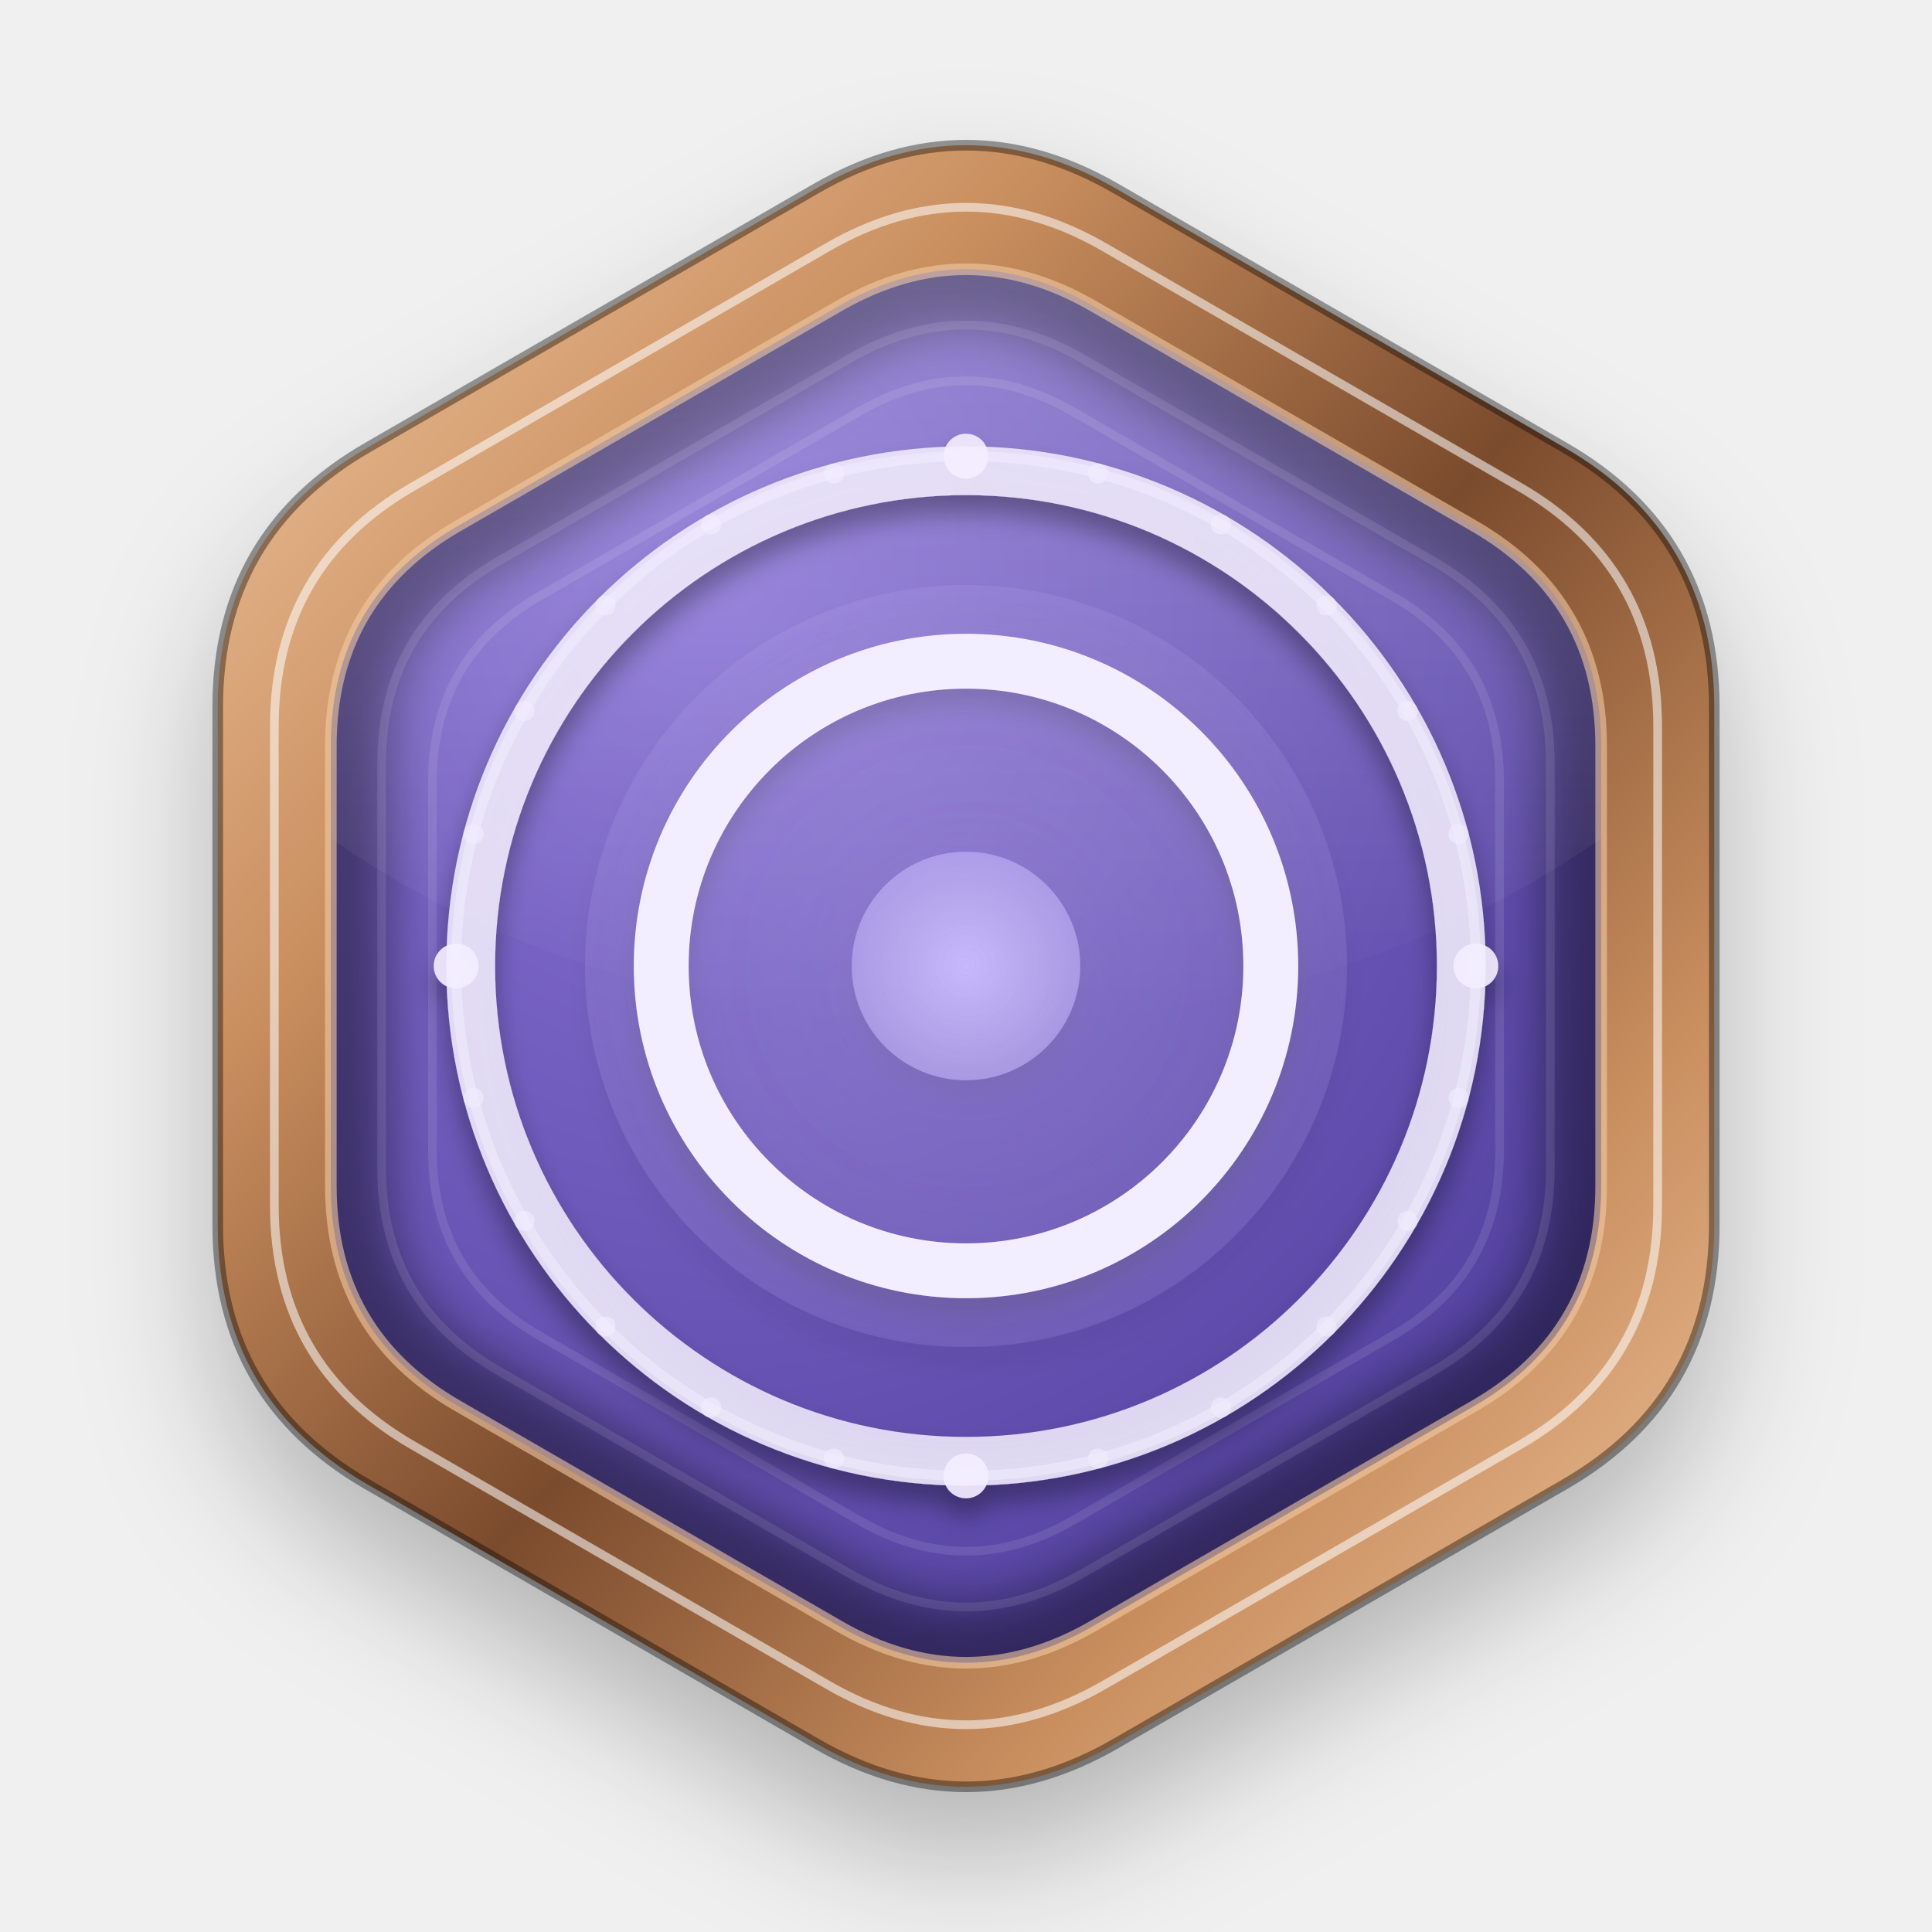
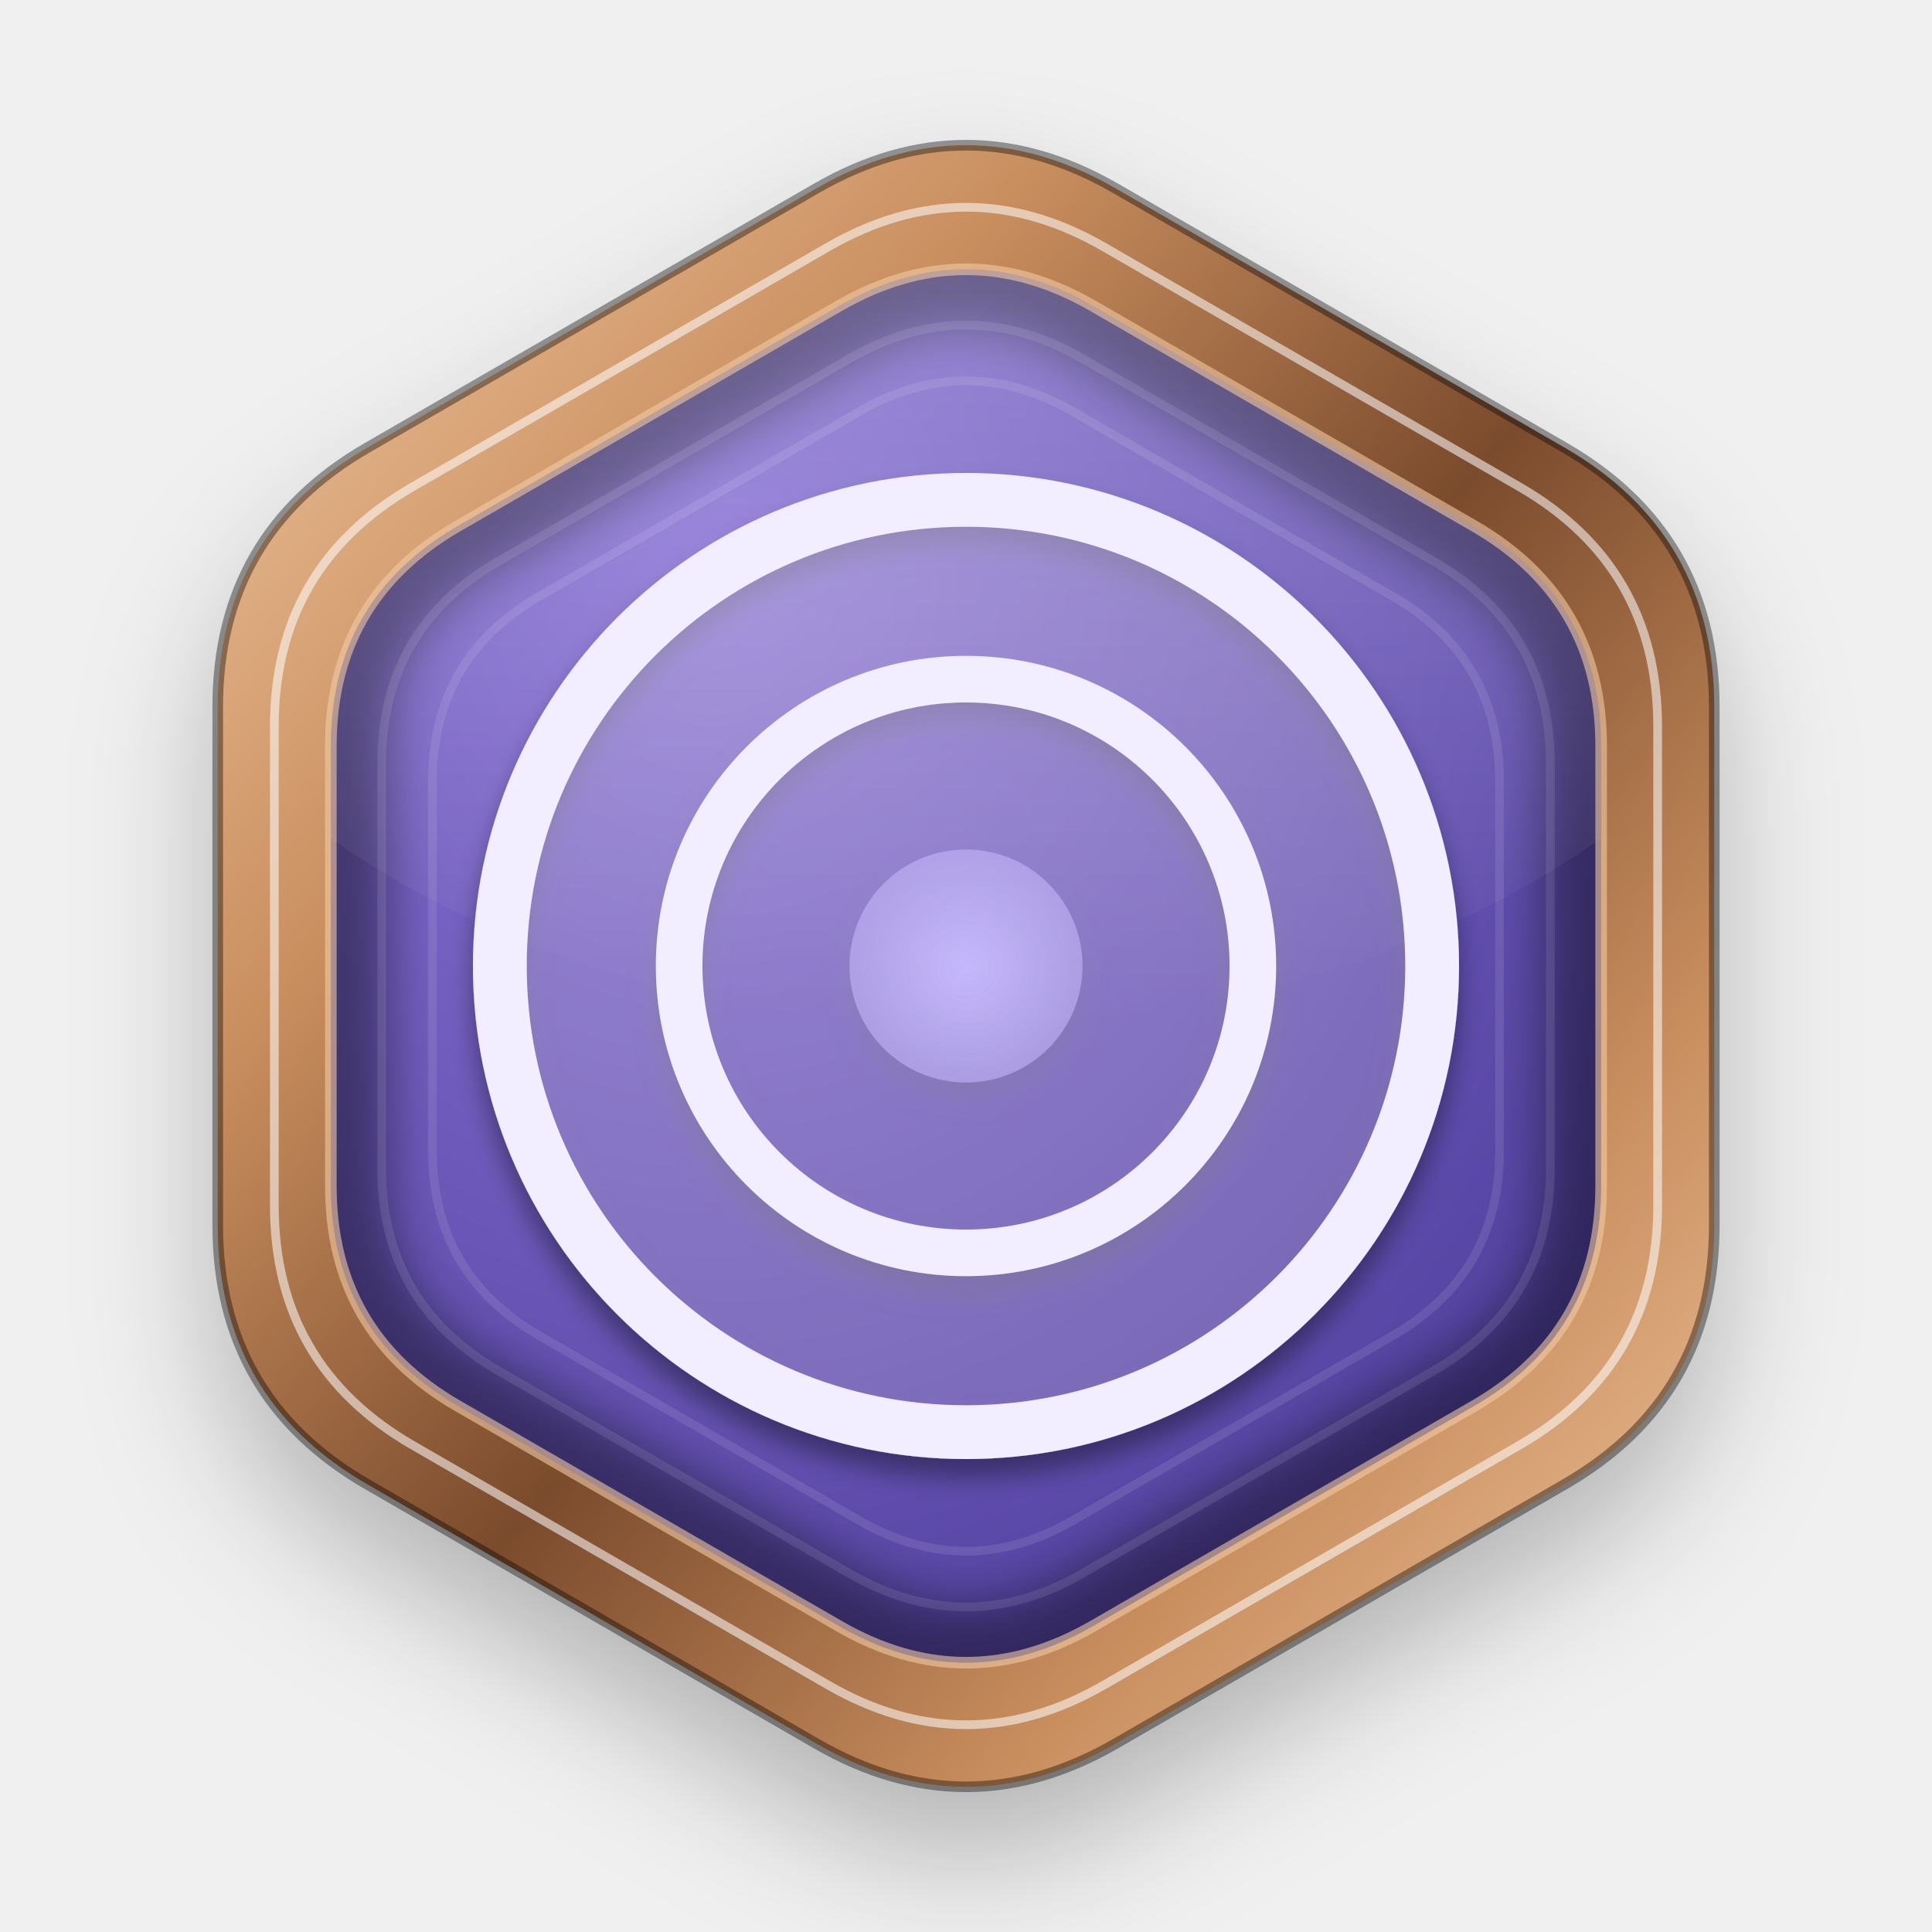
<svg xmlns="http://www.w3.org/2000/svg" viewBox="-100 -100 200 200" width="400" height="400">
  <defs>
    <filter id="blur8" x="-30%" y="-30%" width="160%" height="160%">
      <feGaussianBlur stdDeviation="7" />
    </filter>
    <filter id="blur3" x="-30%" y="-30%" width="160%" height="160%">
      <feGaussianBlur stdDeviation="2.6" />
    </filter>
    <filter id="emb" x="-20%" y="-20%" width="140%" height="140%">
      <feDropShadow dx="0" dy="1.6" stdDeviation="1.1" flood-color="#000" flood-opacity=".38" />
    </filter>
  </defs>
  <style>.mb10 .nf{fill:none} .mb10 .sf{fill:#F3EEFF;fill-opacity:.17} .mb10 .fl{fill:#F3EEFF;stroke:none} .mb10 .gl{fill:url(#b10g);stroke:none}</style>
  <defs>
    <radialGradient id="b10h" cx=".5" cy=".5" r=".5">
      <stop offset=".6" stop-color="#F3D58A" stop-opacity="0" />
      <stop offset=".82" stop-color="#F3D58A" stop-opacity=".95" />
      <stop offset="1" stop-color="#F3D58A" stop-opacity="0" />
    </radialGradient>
    <linearGradient id="b10r" x1="0" y1="0" x2="1" y2="1">
      <stop offset="0" stop-color="#F2C9A4" />
      <stop offset=".28" stop-color="#C98E5E" />
      <stop offset=".52" stop-color="#7B4B2D" />
      <stop offset=".76" stop-color="#C98E5E" />
      <stop offset="1" stop-color="#F2C9A4" />
    </linearGradient>
    <radialGradient id="b10p" cx=".3" cy=".22" r="1.15">
      <stop offset="0" stop-color="#8A74D6" />
      <stop offset="1" stop-color="#40308E" />
    </radialGradient>
    <radialGradient id="b10g" cx=".5" cy=".5" r=".5">
      <stop offset="0" stop-color="#C9BBFF" stop-opacity=".95" />
      <stop offset="1" stop-color="#C9BBFF" stop-opacity=".55" />
    </radialGradient>
    <linearGradient id="b10s" x1="0" y1="0" x2="0" y2="1">
      <stop offset="0" stop-color="#fff" stop-opacity=".34" />
      <stop offset="1" stop-color="#fff" stop-opacity="0" />
    </linearGradient>
    <clipPath id="b10c">
      <path d="M-13.15,-68.33Q0,-75.92 13.15,-68.33L52.6,-45.55Q65.75,-37.96 65.75,-22.78L65.75,22.78Q65.75,37.96 52.6,45.55L13.15,68.33Q0,75.92 -13.15,68.33L-52.6,45.55Q-65.75,37.96 -65.75,22.78L-65.75,-22.78Q-65.75,-37.96 -52.6,-45.55Z" />
    </clipPath>
  </defs>
  <path d="M-15.49,-80.5Q0,-89.44 15.49,-80.5L61.97,-53.66Q77.46,-44.72 77.46,-26.83L77.46,26.83Q77.46,44.72 61.97,53.66L15.49,80.5Q0,89.44 -15.49,80.5L-61.97,53.66Q-77.46,44.72 -77.46,26.83L-77.46,-26.83Q-77.46,-44.72 -61.97,-53.66Z" transform="translate(0 7)" fill="#000" opacity=".26" filter="url(#blur8)" />
  <path d="M-15.49,-80.5Q0,-89.44 15.49,-80.5L61.97,-53.66Q77.46,-44.72 77.46,-26.83L77.46,26.83Q77.46,44.72 61.97,53.66L15.49,80.5Q0,89.44 -15.49,80.5L-61.97,53.66Q-77.46,44.72 -77.46,26.83L-77.46,-26.83Q-77.46,-44.72 -61.97,-53.66Z" fill="url(#b10r)" />
  <path d="M-15.49,-80.5Q0,-89.44 15.49,-80.5L61.97,-53.66Q77.46,-44.72 77.46,-26.83L77.46,26.83Q77.46,44.72 61.97,53.66L15.49,80.5Q0,89.44 -15.49,80.5L-61.97,53.66Q-77.46,44.72 -77.46,26.83L-77.46,-26.83Q-77.46,-44.72 -61.97,-53.66Z" fill="none" stroke="#000" stroke-opacity=".38" stroke-width="1.1" />
  <path d="M-14.32,-74.41Q0,-82.68 14.32,-74.41L57.28,-49.61Q71.6,-41.34 71.6,-24.8L71.6,24.8Q71.6,41.34 57.28,49.61L14.32,74.41Q0,82.68 -14.32,74.41L-57.28,49.61Q-71.6,41.34 -71.6,24.8L-71.6,-24.8Q-71.6,-41.34 -57.28,-49.61Z" fill="none" stroke="#fff" stroke-opacity=".55" stroke-width=".9" />
  <path d="M-13.15,-68.33Q0,-75.92 13.15,-68.33L52.6,-45.55Q65.75,-37.96 65.75,-22.78L65.75,22.78Q65.75,37.96 52.6,45.55L13.15,68.33Q0,75.92 -13.15,68.33L-52.6,45.55Q-65.75,37.96 -65.75,22.78L-65.75,-22.78Q-65.75,-37.96 -52.6,-45.55Z" fill="url(#b10p)" />
  <g clip-path="url(#b10c)">
    <path d="M-13.15,-68.33Q0,-75.92 13.15,-68.33L52.6,-45.55Q65.75,-37.96 65.75,-22.78L65.75,22.78Q65.75,37.96 52.6,45.55L13.15,68.33Q0,75.92 -13.15,68.33L-52.6,45.55Q-65.75,37.96 -65.75,22.78L-65.75,-22.78Q-65.75,-37.96 -52.6,-45.55Z" fill="none" stroke="#000" stroke-opacity=".42" stroke-width="12" filter="url(#blur3)" />
    <path d="M-12.1,-62.86Q0,-69.85 12.1,-62.86L48.39,-41.91Q60.49,-34.92 60.49,-20.95L60.49,20.95Q60.49,34.92 48.39,41.91L12.1,62.86Q0,69.85 -12.1,62.86L-48.39,41.91Q-60.49,34.92 -60.49,20.95L-60.49,-20.95Q-60.49,-34.92 -48.39,-41.91Z" fill="none" stroke="#fff" stroke-opacity=".10" stroke-width=".9" />
    <path d="M-11.05,-57.4Q0,-63.77 11.05,-57.4L44.18,-38.26Q55.23,-31.89 55.23,-19.13L55.23,19.13Q55.23,31.89 44.18,38.26L11.05,57.4Q0,63.77 -11.05,57.4L-44.18,38.26Q-55.23,31.89 -55.23,19.13L-55.23,-19.13Q-55.23,-31.89 -44.18,-38.26Z" fill="none" stroke="#fff" stroke-opacity=".10" stroke-width=".9" />
    <ellipse cx="0" cy="-58" rx="92" ry="64" fill="url(#b10s)" />
  </g>
  <path d="M-13.15,-68.33Q0,-75.92 13.15,-68.33L52.6,-45.55Q65.75,-37.96 65.75,-22.78L65.75,22.78Q65.75,37.96 52.6,45.55L13.15,68.33Q0,75.92 -13.15,68.33L-52.6,45.55Q-65.75,37.96 -65.75,22.78L-65.75,-22.78Q-65.75,-37.96 -52.6,-45.55Z" fill="none" stroke="#F2C9A4" stroke-opacity=".6" stroke-width="1.2" />
  <g filter="url(#emb)" fill="none" stroke="#F3EEFF" stroke-linecap="round" stroke-linejoin="round" class="mb10" transform="scale(1.16)">
-     <circle cx="0" cy="0" r="34" class="gl" stroke="none" opacity="0.22" />
-     <circle cx="0" cy="0" r="45.5" fill="none" stroke-width="0.9" opacity="0.5" />
-     <circle cx="0" cy="-45.5" r="0.9" class="fl" stroke="none" opacity="0.55" />
-     <circle cx="11.78" cy="-43.95" r="0.9" class="fl" stroke="none" opacity="0.55" />
-     <circle cx="22.75" cy="-39.4" r="0.9" class="fl" stroke="none" opacity="0.55" />
-     <circle cx="32.17" cy="-32.17" r="0.9" class="fl" stroke="none" opacity="0.55" />
-     <circle cx="39.4" cy="-22.75" r="0.9" class="fl" stroke="none" opacity="0.55" />
-     <circle cx="43.95" cy="-11.78" r="0.9" class="fl" stroke="none" opacity="0.55" />
-     <circle cx="45.5" cy="0" r="0.9" class="fl" stroke="none" opacity="0.55" />
-     <circle cx="43.95" cy="11.78" r="0.9" class="fl" stroke="none" opacity="0.55" />
-     <circle cx="39.4" cy="22.75" r="0.9" class="fl" stroke="none" opacity="0.55" />
-     <circle cx="32.17" cy="32.17" r="0.9" class="fl" stroke="none" opacity="0.55" />
-     <circle cx="22.75" cy="39.4" r="0.9" class="fl" stroke="none" opacity="0.55" />
-     <circle cx="11.78" cy="43.95" r="0.9" class="fl" stroke="none" opacity="0.55" />
-     <circle cx="0" cy="45.5" r="0.9" class="fl" stroke="none" opacity="0.55" />
-     <circle cx="-11.78" cy="43.95" r="0.9" class="fl" stroke="none" opacity="0.55" />
-     <circle cx="-22.75" cy="39.4" r="0.9" class="fl" stroke="none" opacity="0.55" />
-     <circle cx="-32.17" cy="32.17" r="0.9" class="fl" stroke="none" opacity="0.55" />
-     <circle cx="-39.4" cy="22.75" r="0.9" class="fl" stroke="none" opacity="0.55" />
-     <circle cx="-43.95" cy="11.78" r="0.9" class="fl" stroke="none" opacity="0.55" />
-     <circle cx="-45.5" cy="0" r="0.9" class="fl" stroke="none" opacity="0.55" />
-     <circle cx="-43.95" cy="-11.78" r="0.9" class="fl" stroke="none" opacity="0.55" />
-     <circle cx="-39.4" cy="-22.75" r="0.9" class="fl" stroke="none" opacity="0.55" />
-     <circle cx="-32.17" cy="-32.17" r="0.9" class="fl" stroke="none" opacity="0.55" />
-     <circle cx="-22.75" cy="-39.4" r="0.9" class="fl" stroke="none" opacity="0.55" />
-     <circle cx="-11.78" cy="-43.95" r="0.9" class="fl" stroke="none" opacity="0.55" />
-     <circle cx="0" cy="-45.5" r="2" class="fl" stroke="none" opacity="0.9" />
-     <circle cx="45.5" cy="0" r="2" class="fl" stroke="none" opacity="0.9" />
-     <circle cx="0" cy="45.5" r="2" class="fl" stroke="none" opacity="0.9" />
-     <circle cx="-45.5" cy="0" r="2" class="fl" stroke="none" opacity="0.9" />
-     <g transform="translate(0 0) scale(1.7) translate(0 0)">
-       <circle cx="0" cy="0" r="6" class="gl" stroke="none" opacity="1" />
-       <circle cx="0" cy="0" r="16" fill="none" stroke-width="2.88" opacity="1" />
-       <circle cx="0" cy="0" r="26" fill="none" stroke-width="2.56" opacity="0.85" />
+     <defs>
+       <linearGradient id="fireG" x1="0" y1="0" x2="0" y2="1">
+         <stop offset="0" stop-color="#FFD66B" />
+         <stop offset=".55" stop-color="#FF9A2E" />
+         <stop offset="1" stop-color="#F0561B" />
+       </linearGradient>
+       <linearGradient id="goldG" x1="0" y1="0" x2="1" y2="1">
+         <stop offset="0" stop-color="#FFF0A8" />
+         <stop offset=".5" stop-color="#F2BE3A" />
+         <stop offset="1" stop-color="#C98A0C" />
+       </linearGradient>
+     </defs>
+     <g transform="translate(0 0) scale(1.6)">
+       <circle r="26" class="sf" stroke-width="3" />
+       <circle r="16" class="nf" stroke-width="2.6" />
+       <circle r="6.5" class="gl" stroke-width="2.4" />
    </g>
  </g>
</svg>
